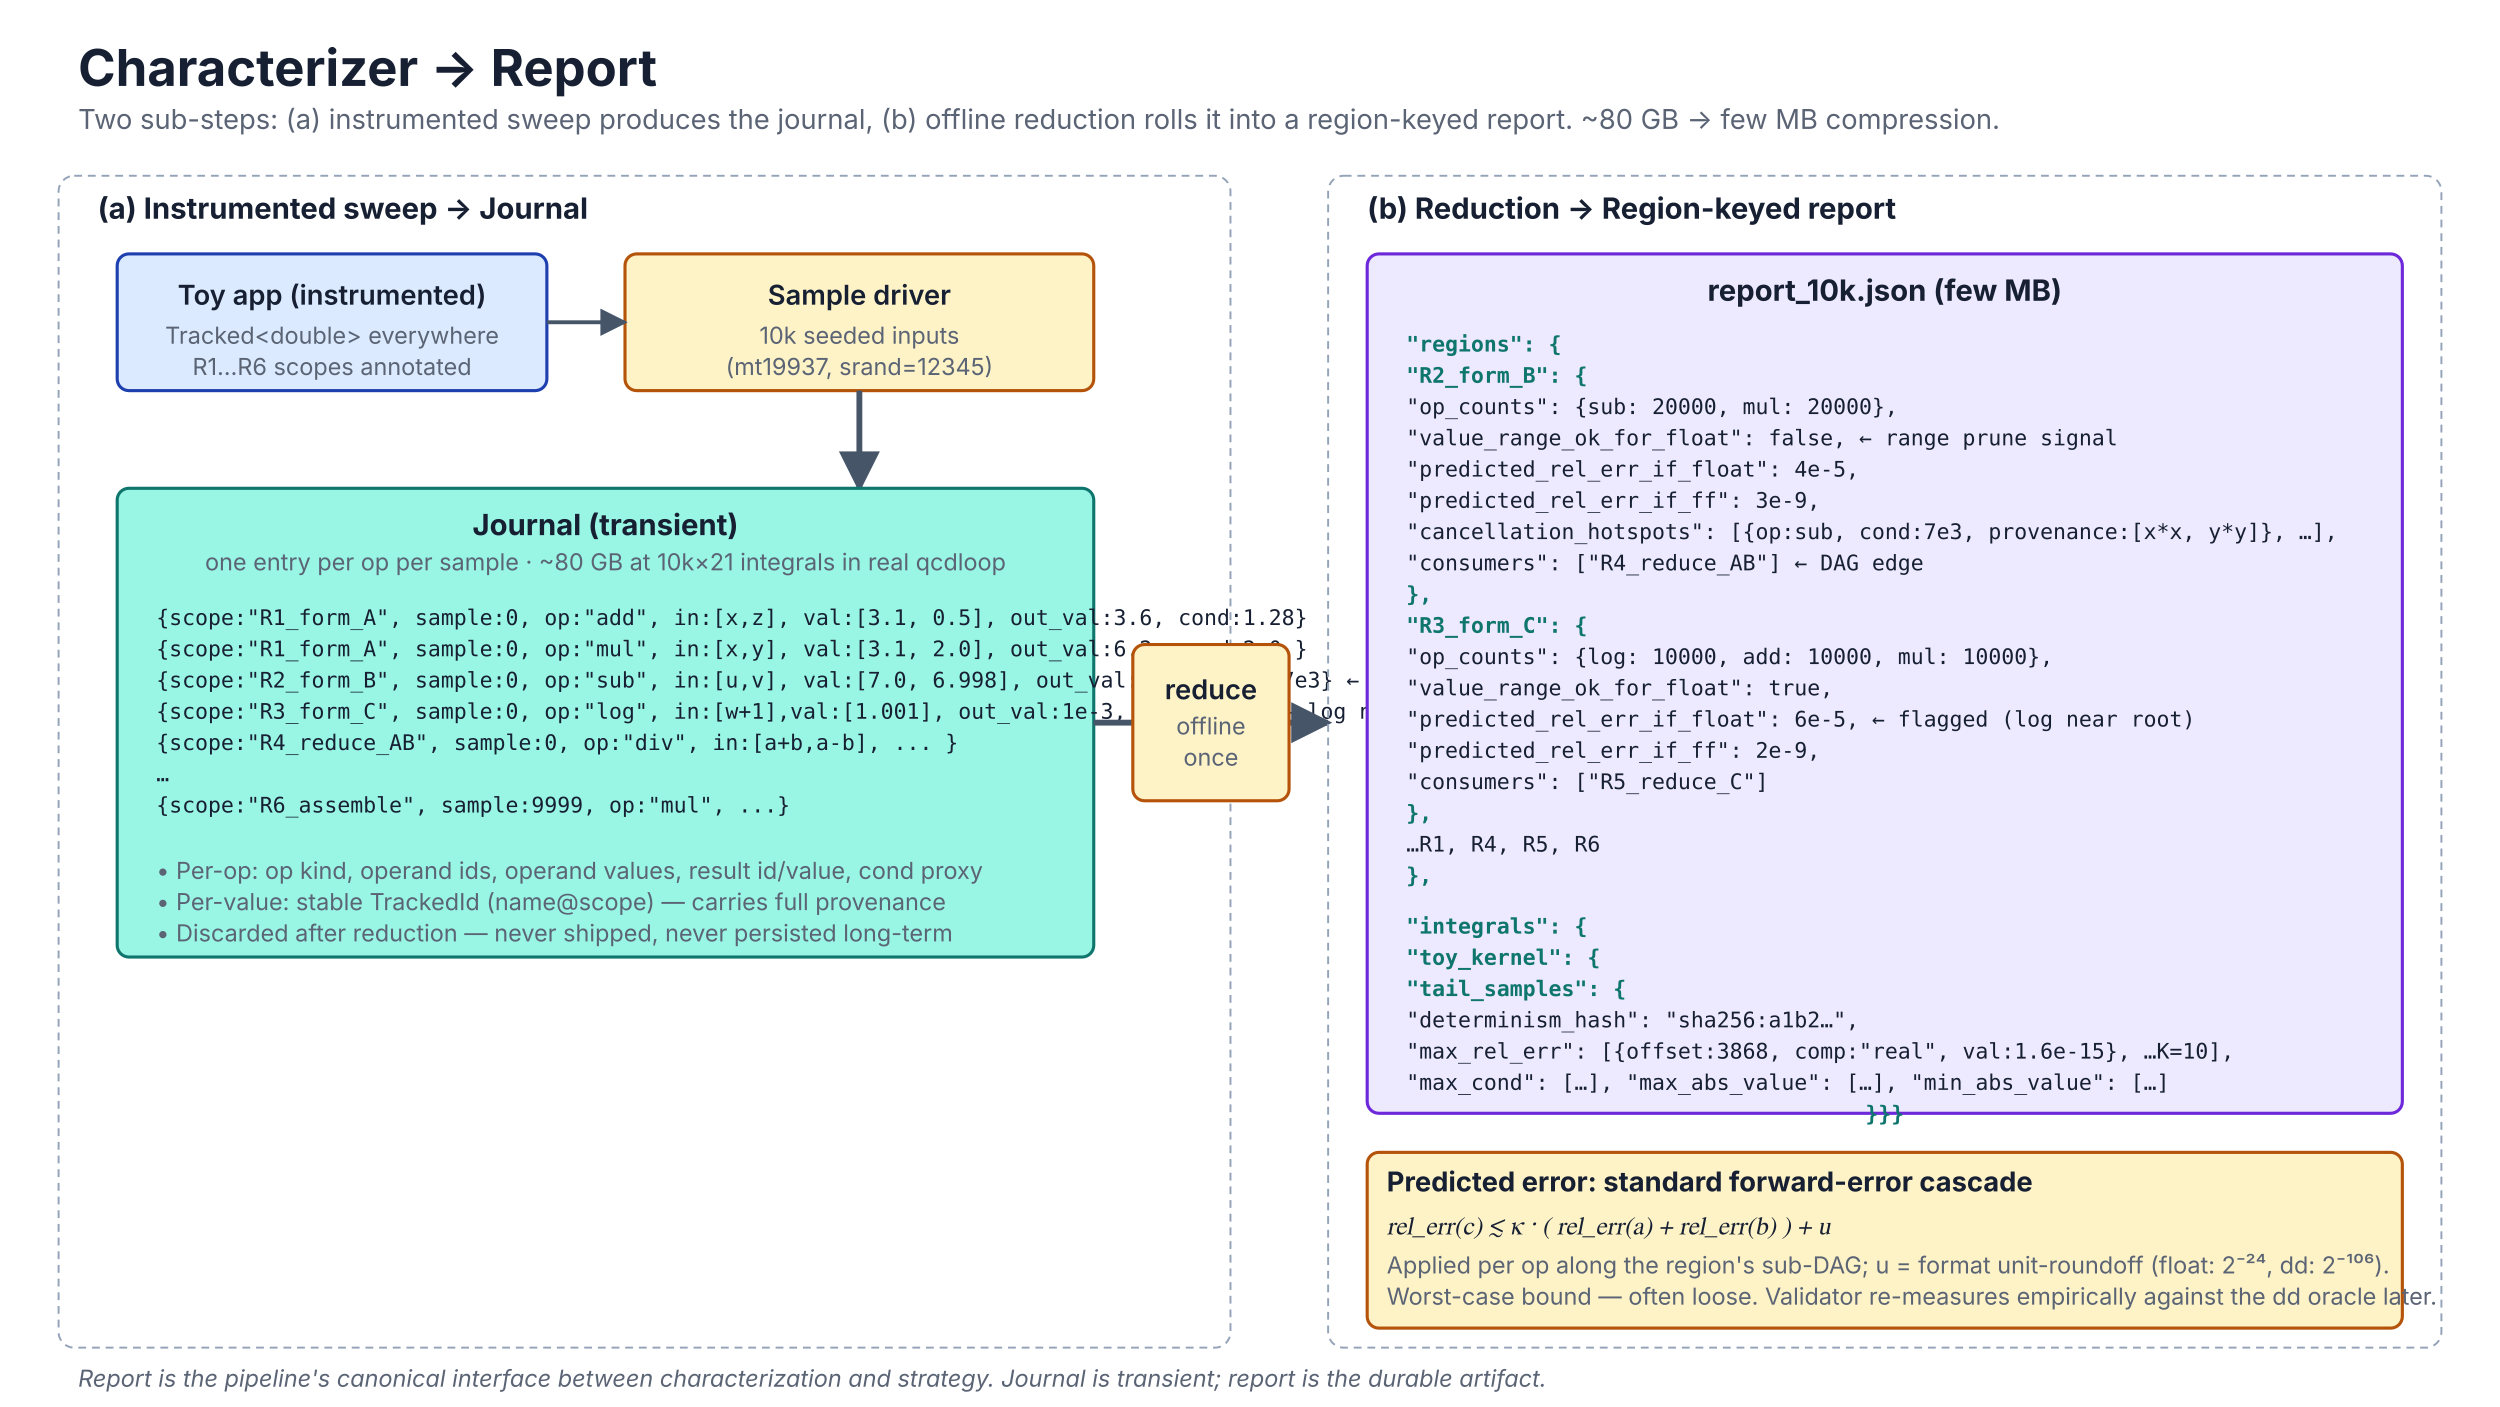
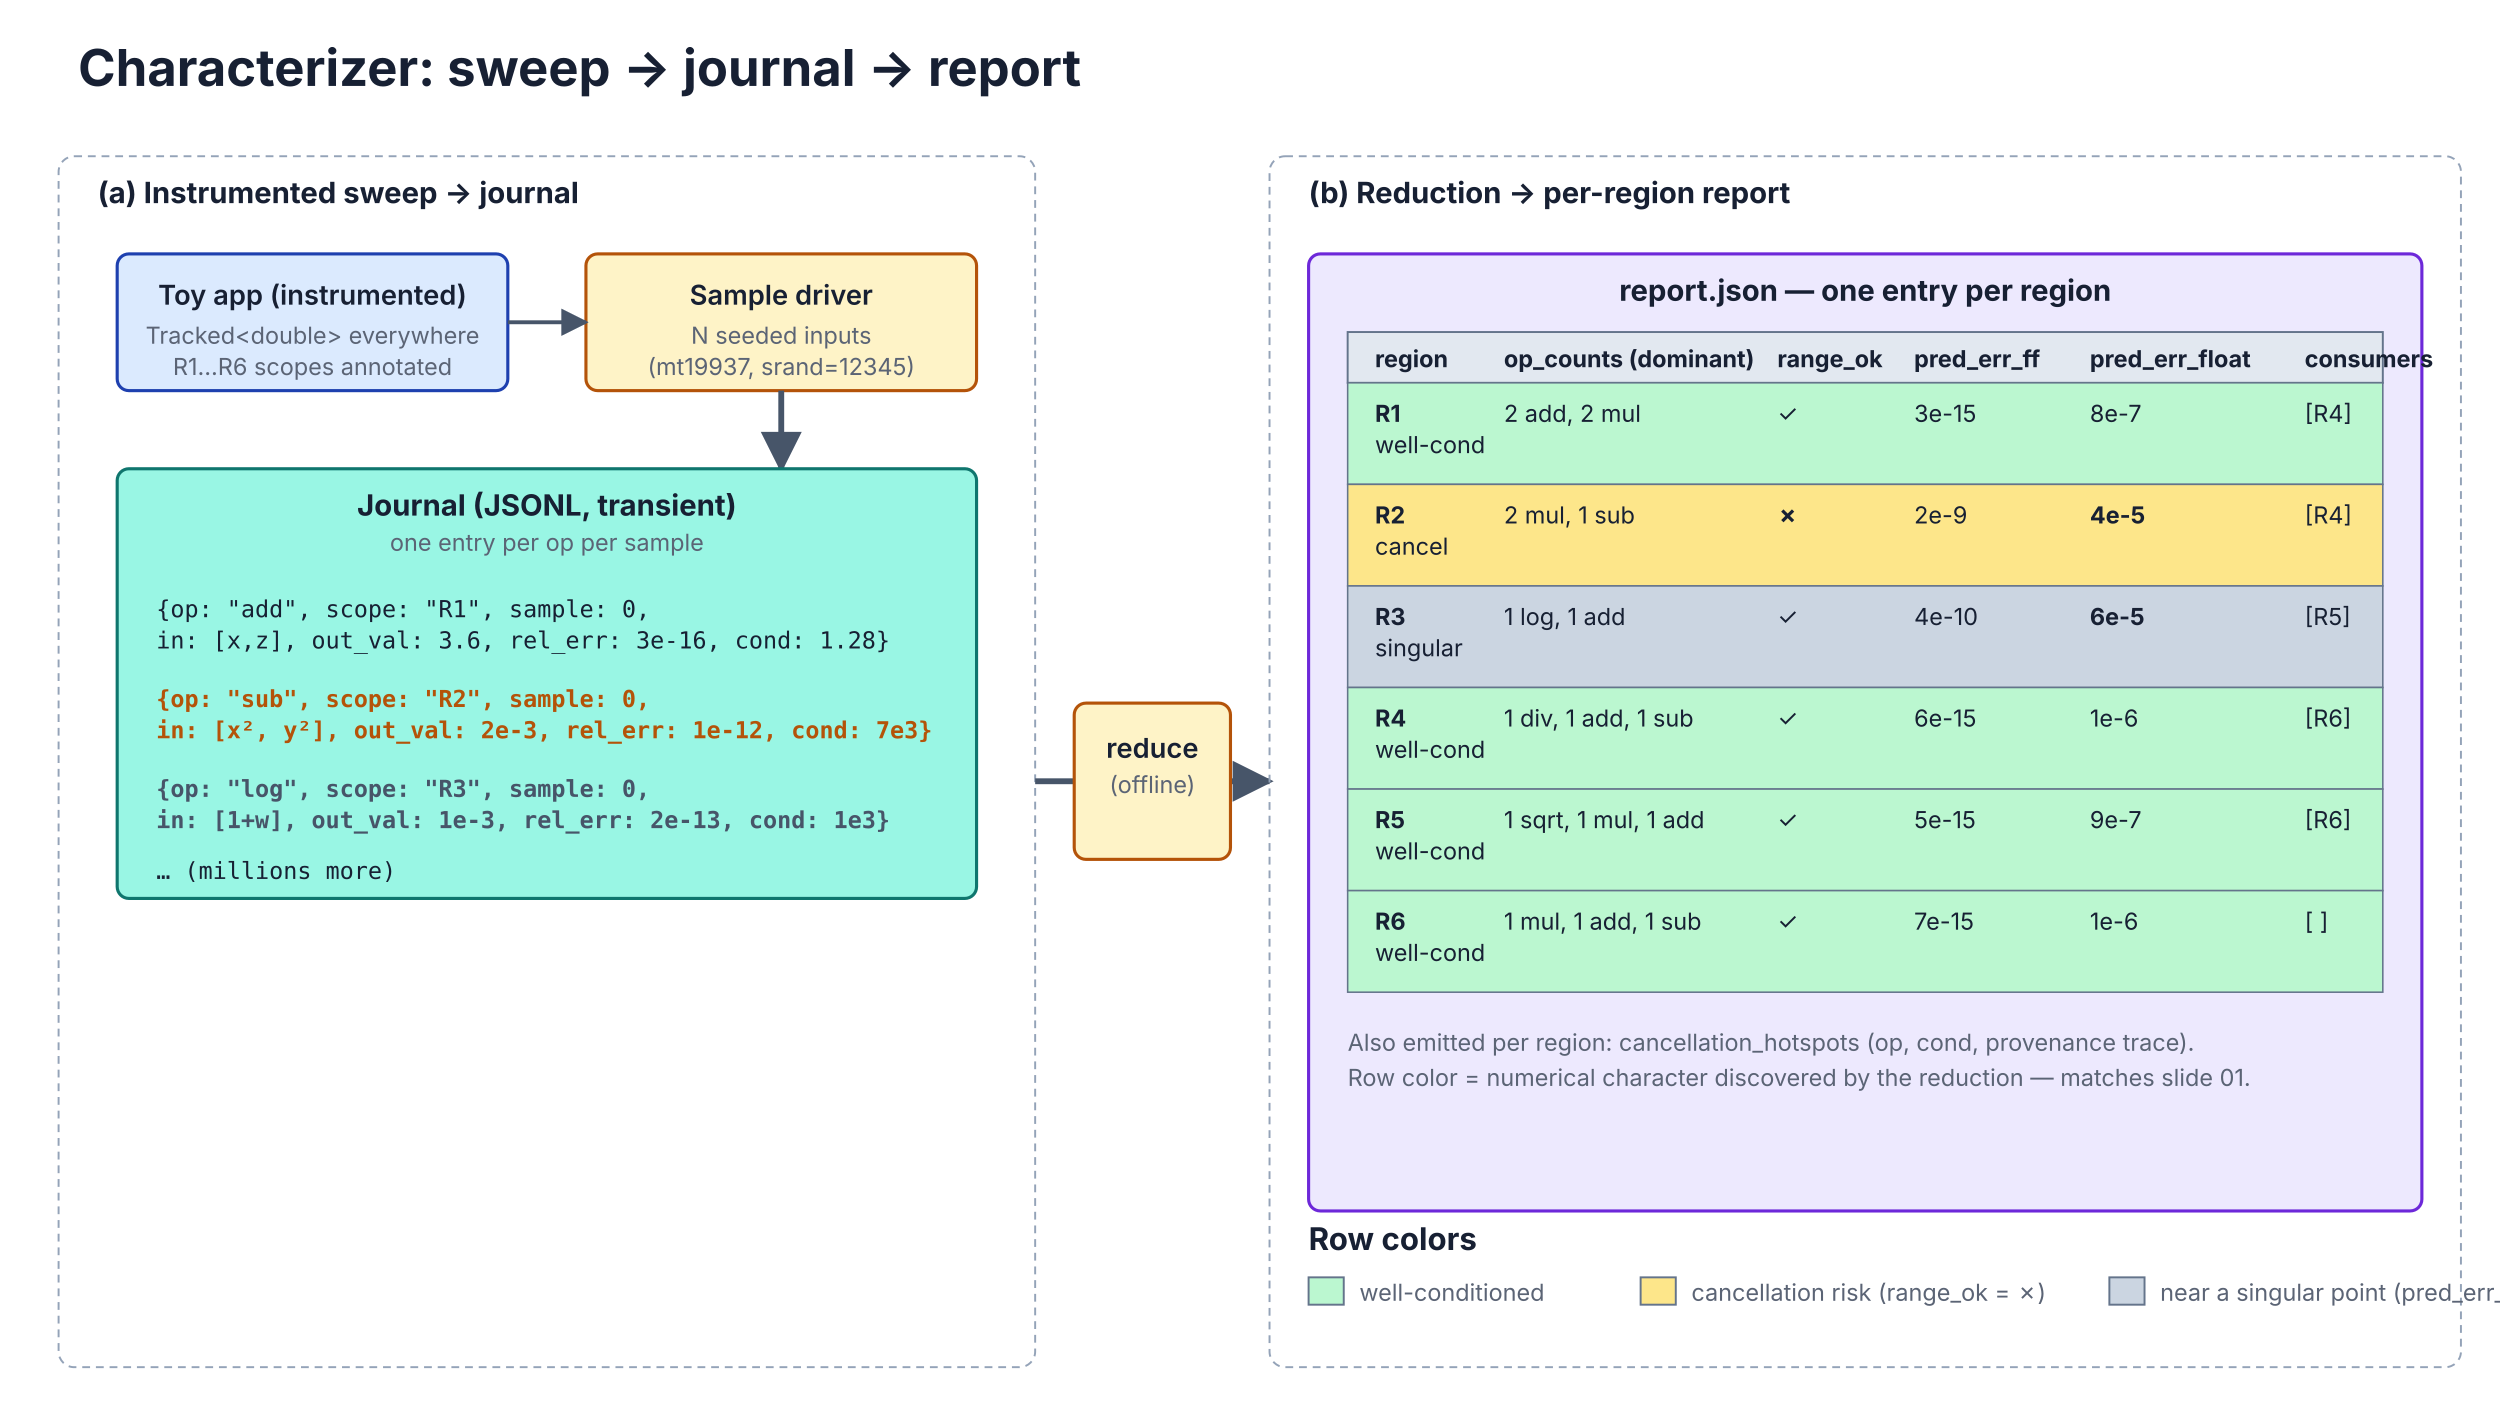
<svg xmlns="http://www.w3.org/2000/svg" viewBox="0 0 1280 720" font-family="ui-sans-serif, system-ui, -apple-system, sans-serif">
  <style>
    .title { font-size: 26px; font-weight: 700; fill: #172033; }
-     .subtitle { font-size: 14px; fill: #5b6475; }
    .h { font-size: 16px; font-weight: 650; fill: #172033; }
-     .h2 { font-size: 14px; font-weight: 650; fill: #172033; }
+     .panel-title { font-size: 15px; font-weight: 700; fill: #172033; }
    .lbl { font-size: 14px; font-weight: 600; fill: #172033; }
    .sub { font-size: 12px; fill: #5b6475; }
-     .code { font-family: ui-monospace, "SF Mono", Menlo, monospace; font-size: 11px; fill: #172033; }
-     .code-key { font-family: ui-monospace, "SF Mono", Menlo, monospace; font-size: 11px; fill: #0f766e; font-weight: 600; }
-     .math { font-family: "Cambria Math", Georgia, serif; font-style: italic; font-size: 13px; fill: #172033; }
-     .box { stroke: #64748b; stroke-width: 1; fill: #f1f5f9; }
+     .code { font-family: ui-monospace, "SF Mono", Menlo, monospace; font-size: 12px; fill: #172033; }
+     .code-warn { font-family: ui-monospace, "SF Mono", Menlo, monospace; font-size: 12px; fill: #b45309; font-weight: 600; }
+     .code-sing { font-family: ui-monospace, "SF Mono", Menlo, monospace; font-size: 12px; fill: #475569; font-weight: 600; }
+     .box { stroke: #64748b; stroke-width: 1; fill: #f8fafc; }
    .app-box { stroke: #1e40af; stroke-width: 1.6; fill: #dbeafe; }
    .journal-box { stroke: #0f766e; stroke-width: 1.6; fill: #99f6e4; }
    .report-box { stroke: #6d28d9; stroke-width: 1.6; fill: #ede9fe; }
    .reduce-box { stroke: #b45309; stroke-width: 1.6; fill: #fef3c7; }
    .edge { stroke: #475569; stroke-width: 2; fill: none; marker-end: url(#arrow); }
    .edge-big { stroke: #475569; stroke-width: 3; fill: none; marker-end: url(#arrow); }
-     .th { font-size: 11px; font-weight: 700; fill: #172033; }
-     .td { font-size: 11px; fill: #172033; }
-     .caption { font-size: 12px; fill: #5b6475; font-style: italic; }
-     .panel-title { font-size: 15px; font-weight: 700; fill: #172033; }
+     .th { font-size: 12px; font-weight: 700; fill: #172033; }
+     .td { font-size: 12px; fill: #172033; }
+     .row-safe { fill: #bbf7d0; }
+     .row-warn { fill: #fde68a; }
+     .row-sing { fill: #cbd5e1; }
  </style>
  <defs>
    <marker id="arrow" viewBox="0 0 10 10" refX="9" refY="5" markerWidth="7" markerHeight="7" orient="auto-start-reverse">
      <path d="M0,0 L10,5 L0,10 z" fill="#475569" />
    </marker>
  </defs>
-   <text x="40" y="44" class="title">Characterizer  →  Report</text>
-   <text x="40" y="66" class="subtitle">Two sub-steps: (a) instrumented sweep produces the journal, (b) offline reduction rolls it into a region-keyed report.  ~80 GB → few MB compression.</text>
-   <rect x="30" y="90" width="600" height="600" rx="8" fill="none" stroke="#94a3b8" stroke-width="1" stroke-dasharray="4 3" />
-   <text x="50" y="112" class="panel-title">(a)  Instrumented sweep  →  Journal</text>
-   <rect x="60" y="130" width="220" height="70" rx="6" class="app-box" />
-   <text x="170" y="156" text-anchor="middle" class="lbl">Toy app (instrumented)</text>
-   <text x="170" y="176" text-anchor="middle" class="sub">Tracked&lt;double&gt; everywhere</text>
-   <text x="170" y="192" text-anchor="middle" class="sub">R1…R6 scopes annotated</text>
-   <rect x="320" y="130" width="240" height="70" rx="6" class="reduce-box" />
-   <text x="440" y="156" text-anchor="middle" class="lbl">Sample driver</text>
-   <text x="440" y="176" text-anchor="middle" class="sub">10k seeded inputs</text>
-   <text x="440" y="192" text-anchor="middle" class="sub">(mt19937, srand=12345)</text>
-   <path d="M280 165 L320 165" class="edge" />
-   <path d="M440 200 L440 250" class="edge-big" />
-   <rect x="60" y="250" width="500" height="240" rx="6" class="journal-box" />
-   <text x="310" y="274" text-anchor="middle" class="panel-title">Journal (transient)</text>
-   <text x="310" y="292" text-anchor="middle" class="sub">one entry per op per sample  ·  ~80 GB at 10k×21 integrals in real qcdloop</text>
-   <text x="80" y="320" class="code">{scope:"R1_form_A", sample:0, op:"add",  in:[x,z], val:[3.1, 0.5], out_val:3.6, cond:1.28}</text>
-   <text x="80" y="336" class="code">{scope:"R1_form_A", sample:0, op:"mul",  in:[x,y], val:[3.1, 2.0], out_val:6.2, cond:2.0 }</text>
-   <text x="80" y="352" class="code">{scope:"R2_form_B", sample:0, op:"sub",  in:[u,v], val:[7.0, 6.998], out_val:2e-3, cond:7e3}  ← cancel!</text>
-   <text x="80" y="368" class="code">{scope:"R3_form_C", sample:0, op:"log",  in:[w+1],val:[1.001],   out_val:1e-3, cond:1e3 }  ← log near 1</text>
-   <text x="80" y="384" class="code">{scope:"R4_reduce_AB", sample:0, op:"div", in:[a+b,a-b], ...             }</text>
-   <text x="80" y="400" class="code">…</text>
-   <text x="80" y="416" class="code">{scope:"R6_assemble", sample:9999, op:"mul", ...}</text>
-   <text x="80" y="450" class="sub">• Per-op:   op kind, operand ids, operand values, result id/value, cond proxy</text>
-   <text x="80" y="466" class="sub">• Per-value:  stable TrackedId (name@scope) — carries full provenance</text>
-   <text x="80" y="482" class="sub">• Discarded after reduction — never shipped, never persisted long-term</text>
-   <path d="M560 370 L680 370" class="edge-big" />
-   <rect x="580" y="330" width="80" height="80" rx="6" class="reduce-box" />
-   <text x="620" y="358" text-anchor="middle" class="lbl">reduce</text>
-   <text x="620" y="376" text-anchor="middle" class="sub">offline</text>
-   <text x="620" y="392" text-anchor="middle" class="sub">once</text>
-   <rect x="680" y="90" width="570" height="600" rx="8" fill="none" stroke="#94a3b8" stroke-width="1" stroke-dasharray="4 3" />
-   <text x="700" y="112" class="panel-title">(b)  Reduction  →  Region-keyed report</text>
-   <rect x="700" y="130" width="530" height="440" rx="6" class="report-box" />
-   <text x="965" y="154" text-anchor="middle" class="panel-title">report_10k.json  (few MB)</text>
-   <text x="720" y="180" class="code-key">"regions": {</text>
-   <text x="720" y="196" class="code-key">  "R2_form_B": {</text>
-   <text x="720" y="212" class="code">    "op_counts": {sub: 20000, mul: 20000},</text>
-   <text x="720" y="228" class="code">    "value_range_ok_for_float": false,      ← range prune signal</text>
-   <text x="720" y="244" class="code">    "predicted_rel_err_if_float": 4e-5,</text>
-   <text x="720" y="260" class="code">    "predicted_rel_err_if_ff":    3e-9,</text>
-   <text x="720" y="276" class="code">    "cancellation_hotspots": [{op:sub, cond:7e3, provenance:[x*x, y*y]}, …],</text>
-   <text x="720" y="292" class="code">    "consumers": ["R4_reduce_AB"]           ← DAG edge</text>
-   <text x="720" y="308" class="code-key">  },</text>
-   <text x="720" y="324" class="code-key">  "R3_form_C": {</text>
-   <text x="720" y="340" class="code">    "op_counts": {log: 10000, add: 10000, mul: 10000},</text>
-   <text x="720" y="356" class="code">    "value_range_ok_for_float": true,</text>
-   <text x="720" y="372" class="code">    "predicted_rel_err_if_float": 6e-5,     ← flagged (log near root)</text>
-   <text x="720" y="388" class="code">    "predicted_rel_err_if_ff":    2e-9,</text>
-   <text x="720" y="404" class="code">    "consumers": ["R5_reduce_C"]</text>
-   <text x="720" y="420" class="code-key">  },</text>
-   <text x="720" y="436" class="code">  …R1, R4, R5, R6</text>
-   <text x="720" y="452" class="code-key">},</text>
-   <text x="720" y="478" class="code-key">"integrals": {</text>
-   <text x="720" y="494" class="code-key">  "toy_kernel": {</text>
-   <text x="720" y="510" class="code-key">    "tail_samples": {</text>
-   <text x="720" y="526" class="code">      "determinism_hash": "sha256:a1b2…",</text>
-   <text x="720" y="542" class="code">      "max_rel_err":  [{offset:3868, comp:"real", val:1.6e-15}, …K=10],</text>
-   <text x="720" y="558" class="code">      "max_cond":     […],   "max_abs_value": […],   "min_abs_value": […]</text>
-   <text x="965" y="574" text-anchor="middle" class="code-key">}}}</text>
-   <g transform="translate(700, 590)">
-     <rect x="0" y="0" width="530" height="90" rx="6" class="reduce-box" />
-     <text x="10" y="20" class="h2">Predicted error: standard forward-error cascade</text>
-     <text x="10" y="42" class="math">rel_err(c)   ≲   κ · ( rel_err(a) + rel_err(b) )   +   u</text>
-     <text x="10" y="62" class="sub">Applied per op along the region's sub-DAG; u = format unit-roundoff  (float: 2⁻²⁴, dd: 2⁻¹⁰⁶).</text>
-     <text x="10" y="78" class="sub">Worst-case bound — often loose. Validator re-measures empirically against the dd oracle later.</text>
+   <text x="40" y="44" class="title">Characterizer:  sweep → journal → report</text>
+   <rect x="30" y="80" width="500" height="620" rx="8" fill="none" stroke="#94a3b8" stroke-width="1" stroke-dasharray="4 3" />
+   <text x="50" y="104" class="panel-title">(a)  Instrumented sweep → journal</text>
+   <rect x="60" y="130" width="200" height="70" rx="6" class="app-box" />
+   <text x="160" y="156" text-anchor="middle" class="lbl">Toy app (instrumented)</text>
+   <text x="160" y="176" text-anchor="middle" class="sub">Tracked&lt;double&gt; everywhere</text>
+   <text x="160" y="192" text-anchor="middle" class="sub">R1…R6 scopes annotated</text>
+   <rect x="300" y="130" width="200" height="70" rx="6" class="reduce-box" />
+   <text x="400" y="156" text-anchor="middle" class="lbl">Sample driver</text>
+   <text x="400" y="176" text-anchor="middle" class="sub">N seeded inputs</text>
+   <text x="400" y="192" text-anchor="middle" class="sub">(mt19937, srand=12345)</text>
+   <path d="M260 165 L300 165" class="edge" />
+   <path d="M400 200 L400 240" class="edge-big" />
+   <rect x="60" y="240" width="440" height="220" rx="6" class="journal-box" />
+   <text x="280" y="264" text-anchor="middle" class="panel-title">Journal (JSONL, transient)</text>
+   <text x="280" y="282" text-anchor="middle" class="sub">one entry per op per sample</text>
+   <text x="80" y="316" class="code">{op: "add", scope: "R1", sample: 0,</text>
+   <text x="80" y="332" class="code"> in: [x,z], out_val: 3.6, rel_err: 3e-16, cond: 1.28}</text>
+   <text x="80" y="362" class="code-warn">{op: "sub", scope: "R2", sample: 0,</text>
+   <text x="80" y="378" class="code-warn"> in: [x², y²], out_val: 2e-3, rel_err: 1e-12, cond: 7e3}</text>
+   <text x="80" y="408" class="code-sing">{op: "log", scope: "R3", sample: 0,</text>
+   <text x="80" y="424" class="code-sing"> in: [1+w], out_val: 1e-3, rel_err: 2e-13, cond: 1e3}</text>
+   <text x="80" y="450" class="code">…  (millions more)</text>
+   <path d="M530 400 L650 400" class="edge-big" />
+   <rect x="550" y="360" width="80" height="80" rx="6" class="reduce-box" />
+   <text x="590" y="388" text-anchor="middle" class="lbl">reduce</text>
+   <text x="590" y="406" text-anchor="middle" class="sub">(offline)</text>
+   <rect x="650" y="80" width="610" height="620" rx="8" fill="none" stroke="#94a3b8" stroke-width="1" stroke-dasharray="4 3" />
+   <text x="670" y="104" class="panel-title">(b)  Reduction → per-region report</text>
+   <rect x="670" y="130" width="570" height="490" rx="6" class="report-box" />
+   <text x="955" y="154" text-anchor="middle" class="panel-title">report.json  — one entry per region</text>
+   <g transform="translate(690, 170)">
+     <rect x="0" y="0" width="530" height="26" fill="#e2e8f0" stroke="#64748b" stroke-width="1" />
+     <text x="14" y="18" class="th">region</text>
+     <text x="80" y="18" class="th">op_counts (dominant)</text>
+     <text x="220" y="18" class="th">range_ok</text>
+     <text x="290" y="18" class="th">pred_err_ff</text>
+     <text x="380" y="18" class="th">pred_err_float</text>
+     <text x="490" y="18" class="th">consumers</text>
+     <rect x="0" y="26" width="530" height="52" class="row-safe" stroke="#64748b" stroke-width="0.8" />
+     <text x="14" y="46" class="td" font-weight="700">R1</text>
+     <text x="14" y="62" class="td" font-size="10" fill="#5b6475">well-cond</text>
+     <text x="80" y="46" class="td">2 add, 2 mul</text>
+     <text x="220" y="46" class="td">✓</text>
+     <text x="290" y="46" class="td">3e-15</text>
+     <text x="380" y="46" class="td">8e-7</text>
+     <text x="490" y="46" class="td">[R4]</text>
+     <rect x="0" y="78" width="530" height="52" class="row-warn" stroke="#64748b" stroke-width="0.8" />
+     <text x="14" y="98" class="td" font-weight="700">R2</text>
+     <text x="14" y="114" class="td" font-size="10" fill="#5b6475">cancel</text>
+     <text x="80" y="98" class="td">2 mul, 1 sub</text>
+     <text x="220" y="98" class="td" fill="#b45309" font-weight="700">✗</text>
+     <text x="290" y="98" class="td">2e-9</text>
+     <text x="380" y="98" class="td" fill="#b45309" font-weight="700">4e-5</text>
+     <text x="490" y="98" class="td">[R4]</text>
+     <rect x="0" y="130" width="530" height="52" class="row-sing" stroke="#64748b" stroke-width="0.8" />
+     <text x="14" y="150" class="td" font-weight="700">R3</text>
+     <text x="14" y="166" class="td" font-size="10" fill="#5b6475">singular</text>
+     <text x="80" y="150" class="td">1 log, 1 add</text>
+     <text x="220" y="150" class="td">✓</text>
+     <text x="290" y="150" class="td">4e-10</text>
+     <text x="380" y="150" class="td" fill="#475569" font-weight="700">6e-5</text>
+     <text x="490" y="150" class="td">[R5]</text>
+     <rect x="0" y="182" width="530" height="52" class="row-safe" stroke="#64748b" stroke-width="0.8" />
+     <text x="14" y="202" class="td" font-weight="700">R4</text>
+     <text x="14" y="218" class="td" font-size="10" fill="#5b6475">well-cond</text>
+     <text x="80" y="202" class="td">1 div, 1 add, 1 sub</text>
+     <text x="220" y="202" class="td">✓</text>
+     <text x="290" y="202" class="td">6e-15</text>
+     <text x="380" y="202" class="td">1e-6</text>
+     <text x="490" y="202" class="td">[R6]</text>
+     <rect x="0" y="234" width="530" height="52" class="row-safe" stroke="#64748b" stroke-width="0.8" />
+     <text x="14" y="254" class="td" font-weight="700">R5</text>
+     <text x="14" y="270" class="td" font-size="10" fill="#5b6475">well-cond</text>
+     <text x="80" y="254" class="td">1 sqrt, 1 mul, 1 add</text>
+     <text x="220" y="254" class="td">✓</text>
+     <text x="290" y="254" class="td">5e-15</text>
+     <text x="380" y="254" class="td">9e-7</text>
+     <text x="490" y="254" class="td">[R6]</text>
+     <rect x="0" y="286" width="530" height="52" class="row-safe" stroke="#64748b" stroke-width="0.8" />
+     <text x="14" y="306" class="td" font-weight="700">R6</text>
+     <text x="14" y="322" class="td" font-size="10" fill="#5b6475">well-cond</text>
+     <text x="80" y="306" class="td">1 mul, 1 add, 1 sub</text>
+     <text x="220" y="306" class="td">✓</text>
+     <text x="290" y="306" class="td">7e-15</text>
+     <text x="380" y="306" class="td">1e-6</text>
+     <text x="490" y="306" class="td">[ ]</text>
+     <text x="0" y="368" class="sub">Also emitted per region: cancellation_hotspots (op, cond, provenance trace).</text>
+     <text x="0" y="386" class="sub">Row color = numerical character discovered by the reduction — matches slide 01.</text>
  </g>
-   <text x="40" y="710" class="caption">Report is the pipeline's canonical interface between characterization and strategy. Journal is transient; report is the durable artifact.</text>
+   <g transform="translate(670, 640)">
+     <text x="0" y="0" class="h">Row colors</text>
+     <rect x="0" y="14" width="18" height="14" class="row-safe" stroke="#64748b" />
+     <text x="26" y="26" class="sub">well-conditioned</text>
+     <rect x="170" y="14" width="18" height="14" class="row-warn" stroke="#64748b" />
+     <text x="196" y="26" class="sub">cancellation risk (range_ok = ✗)</text>
+     <rect x="410" y="14" width="18" height="14" class="row-sing" stroke="#64748b" />
+     <text x="436" y="26" class="sub">near a singular point (pred_err_float flagged)</text>
+   </g>
</svg>
